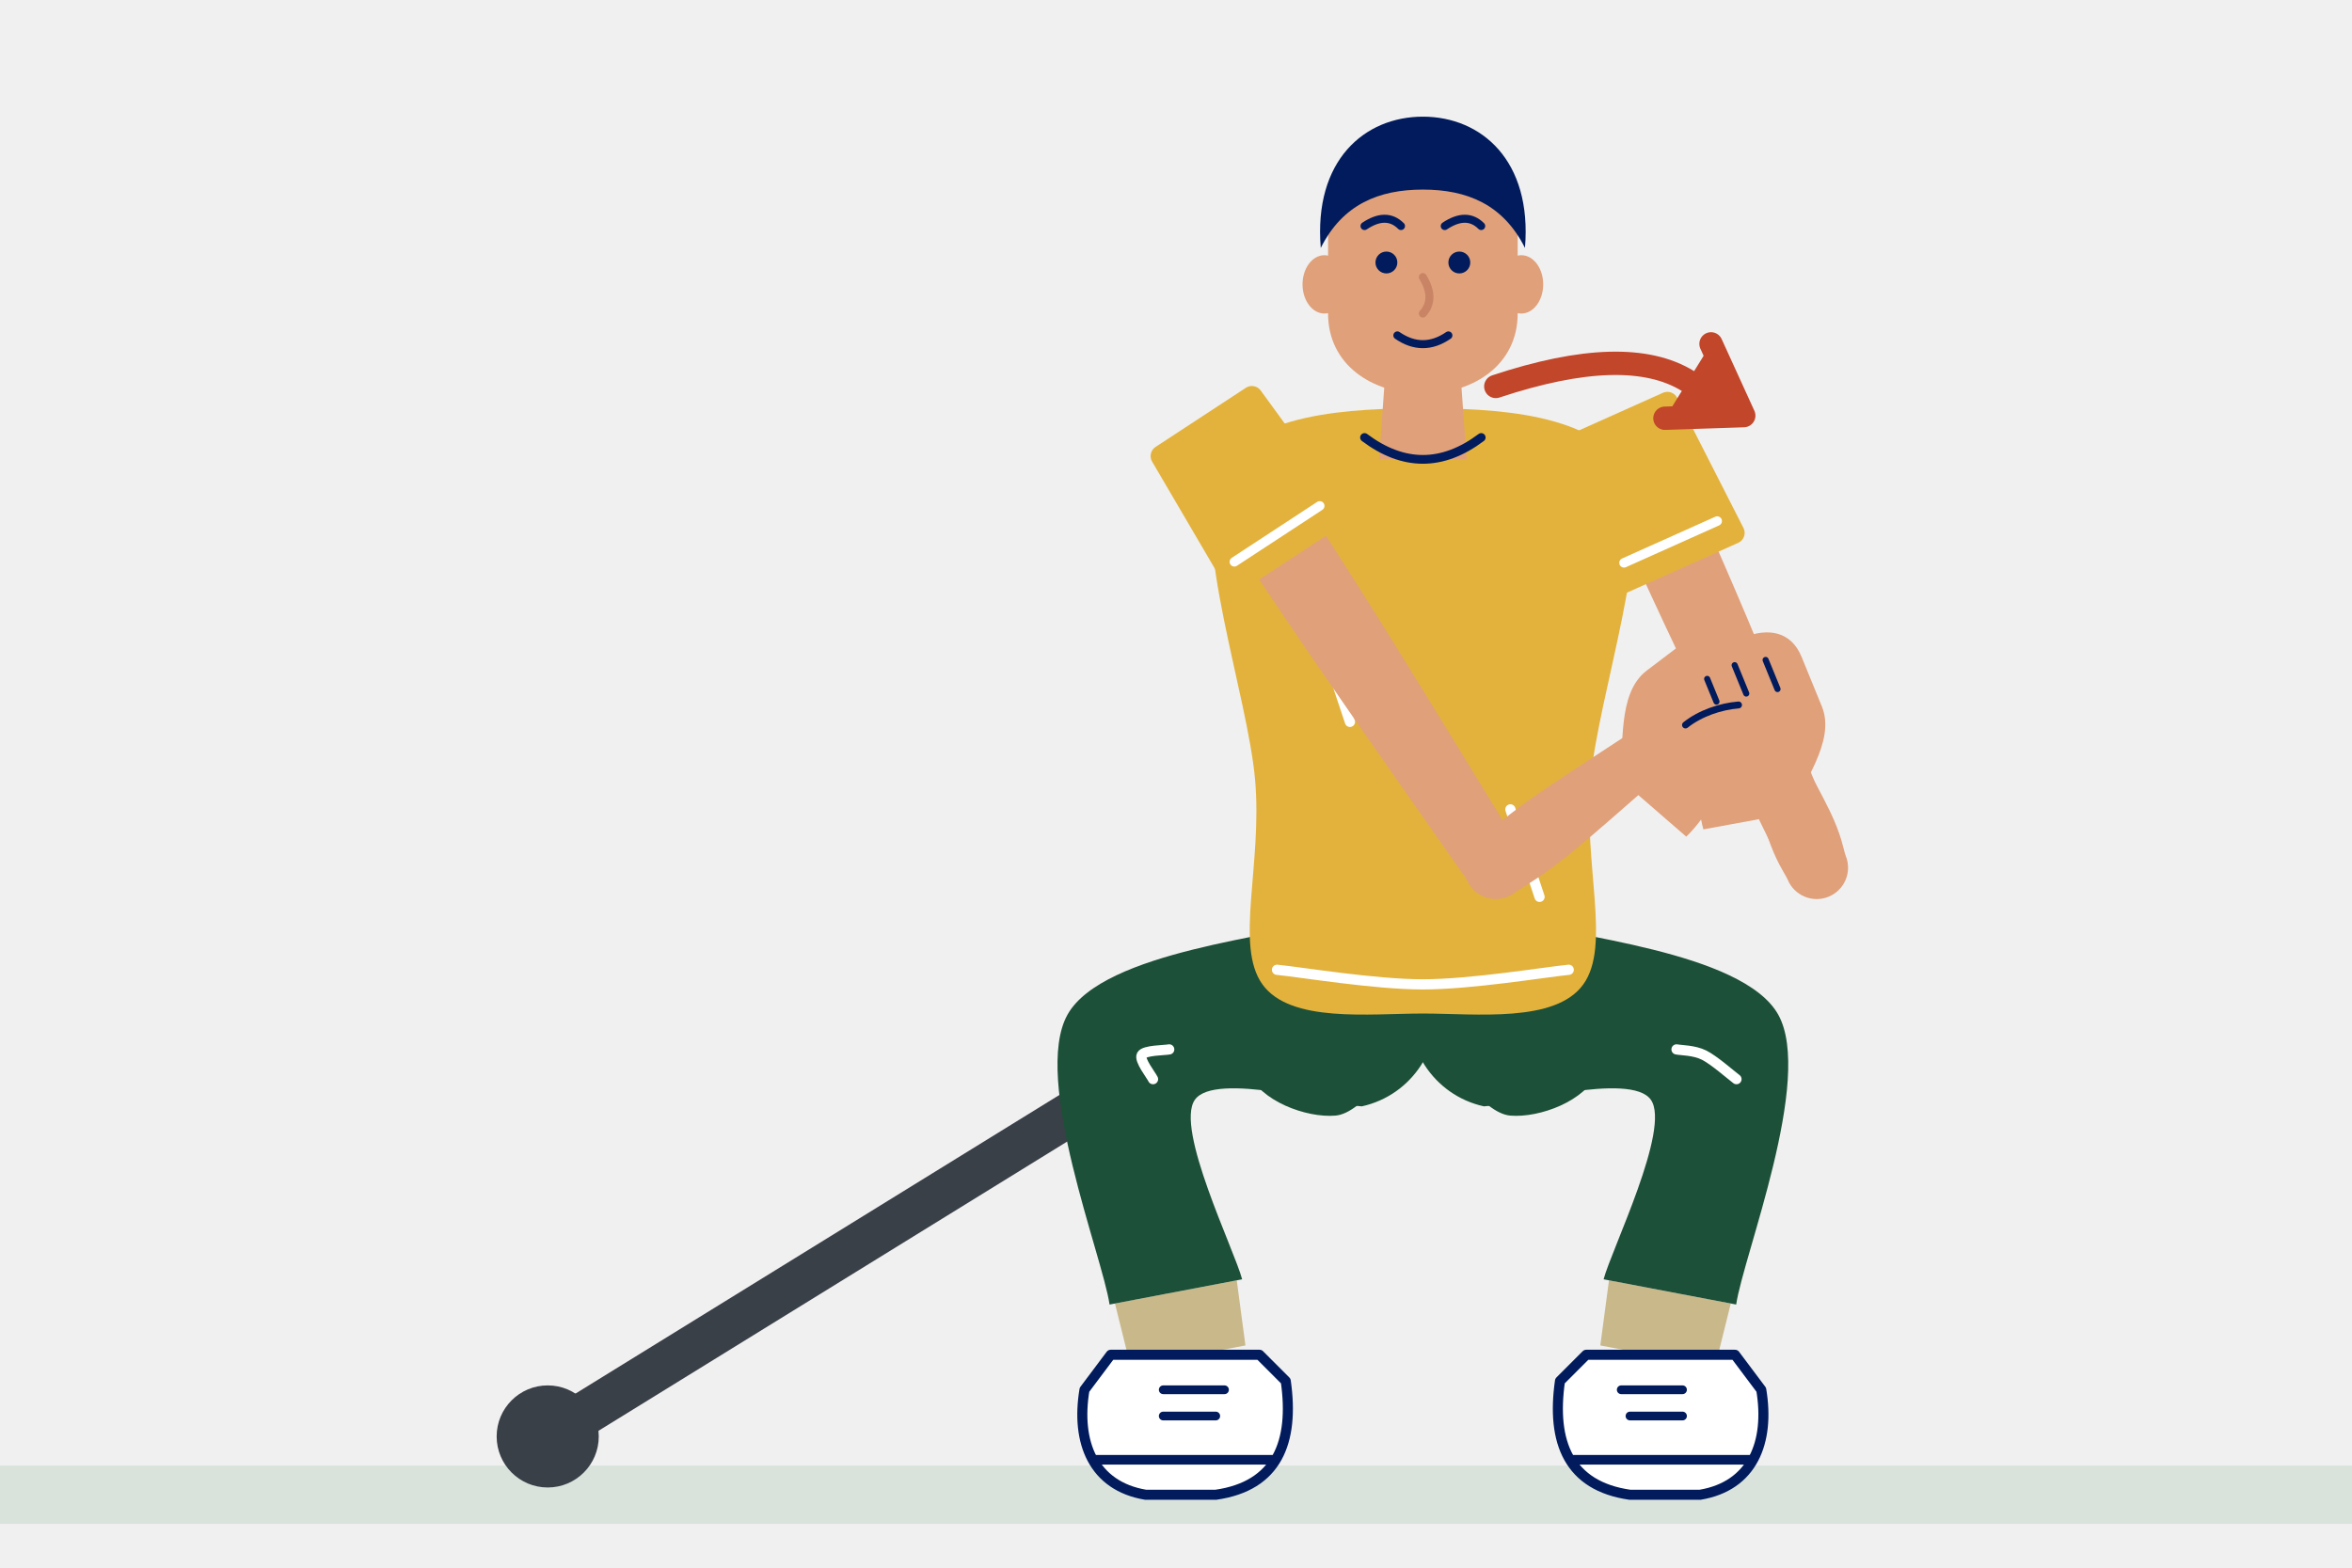
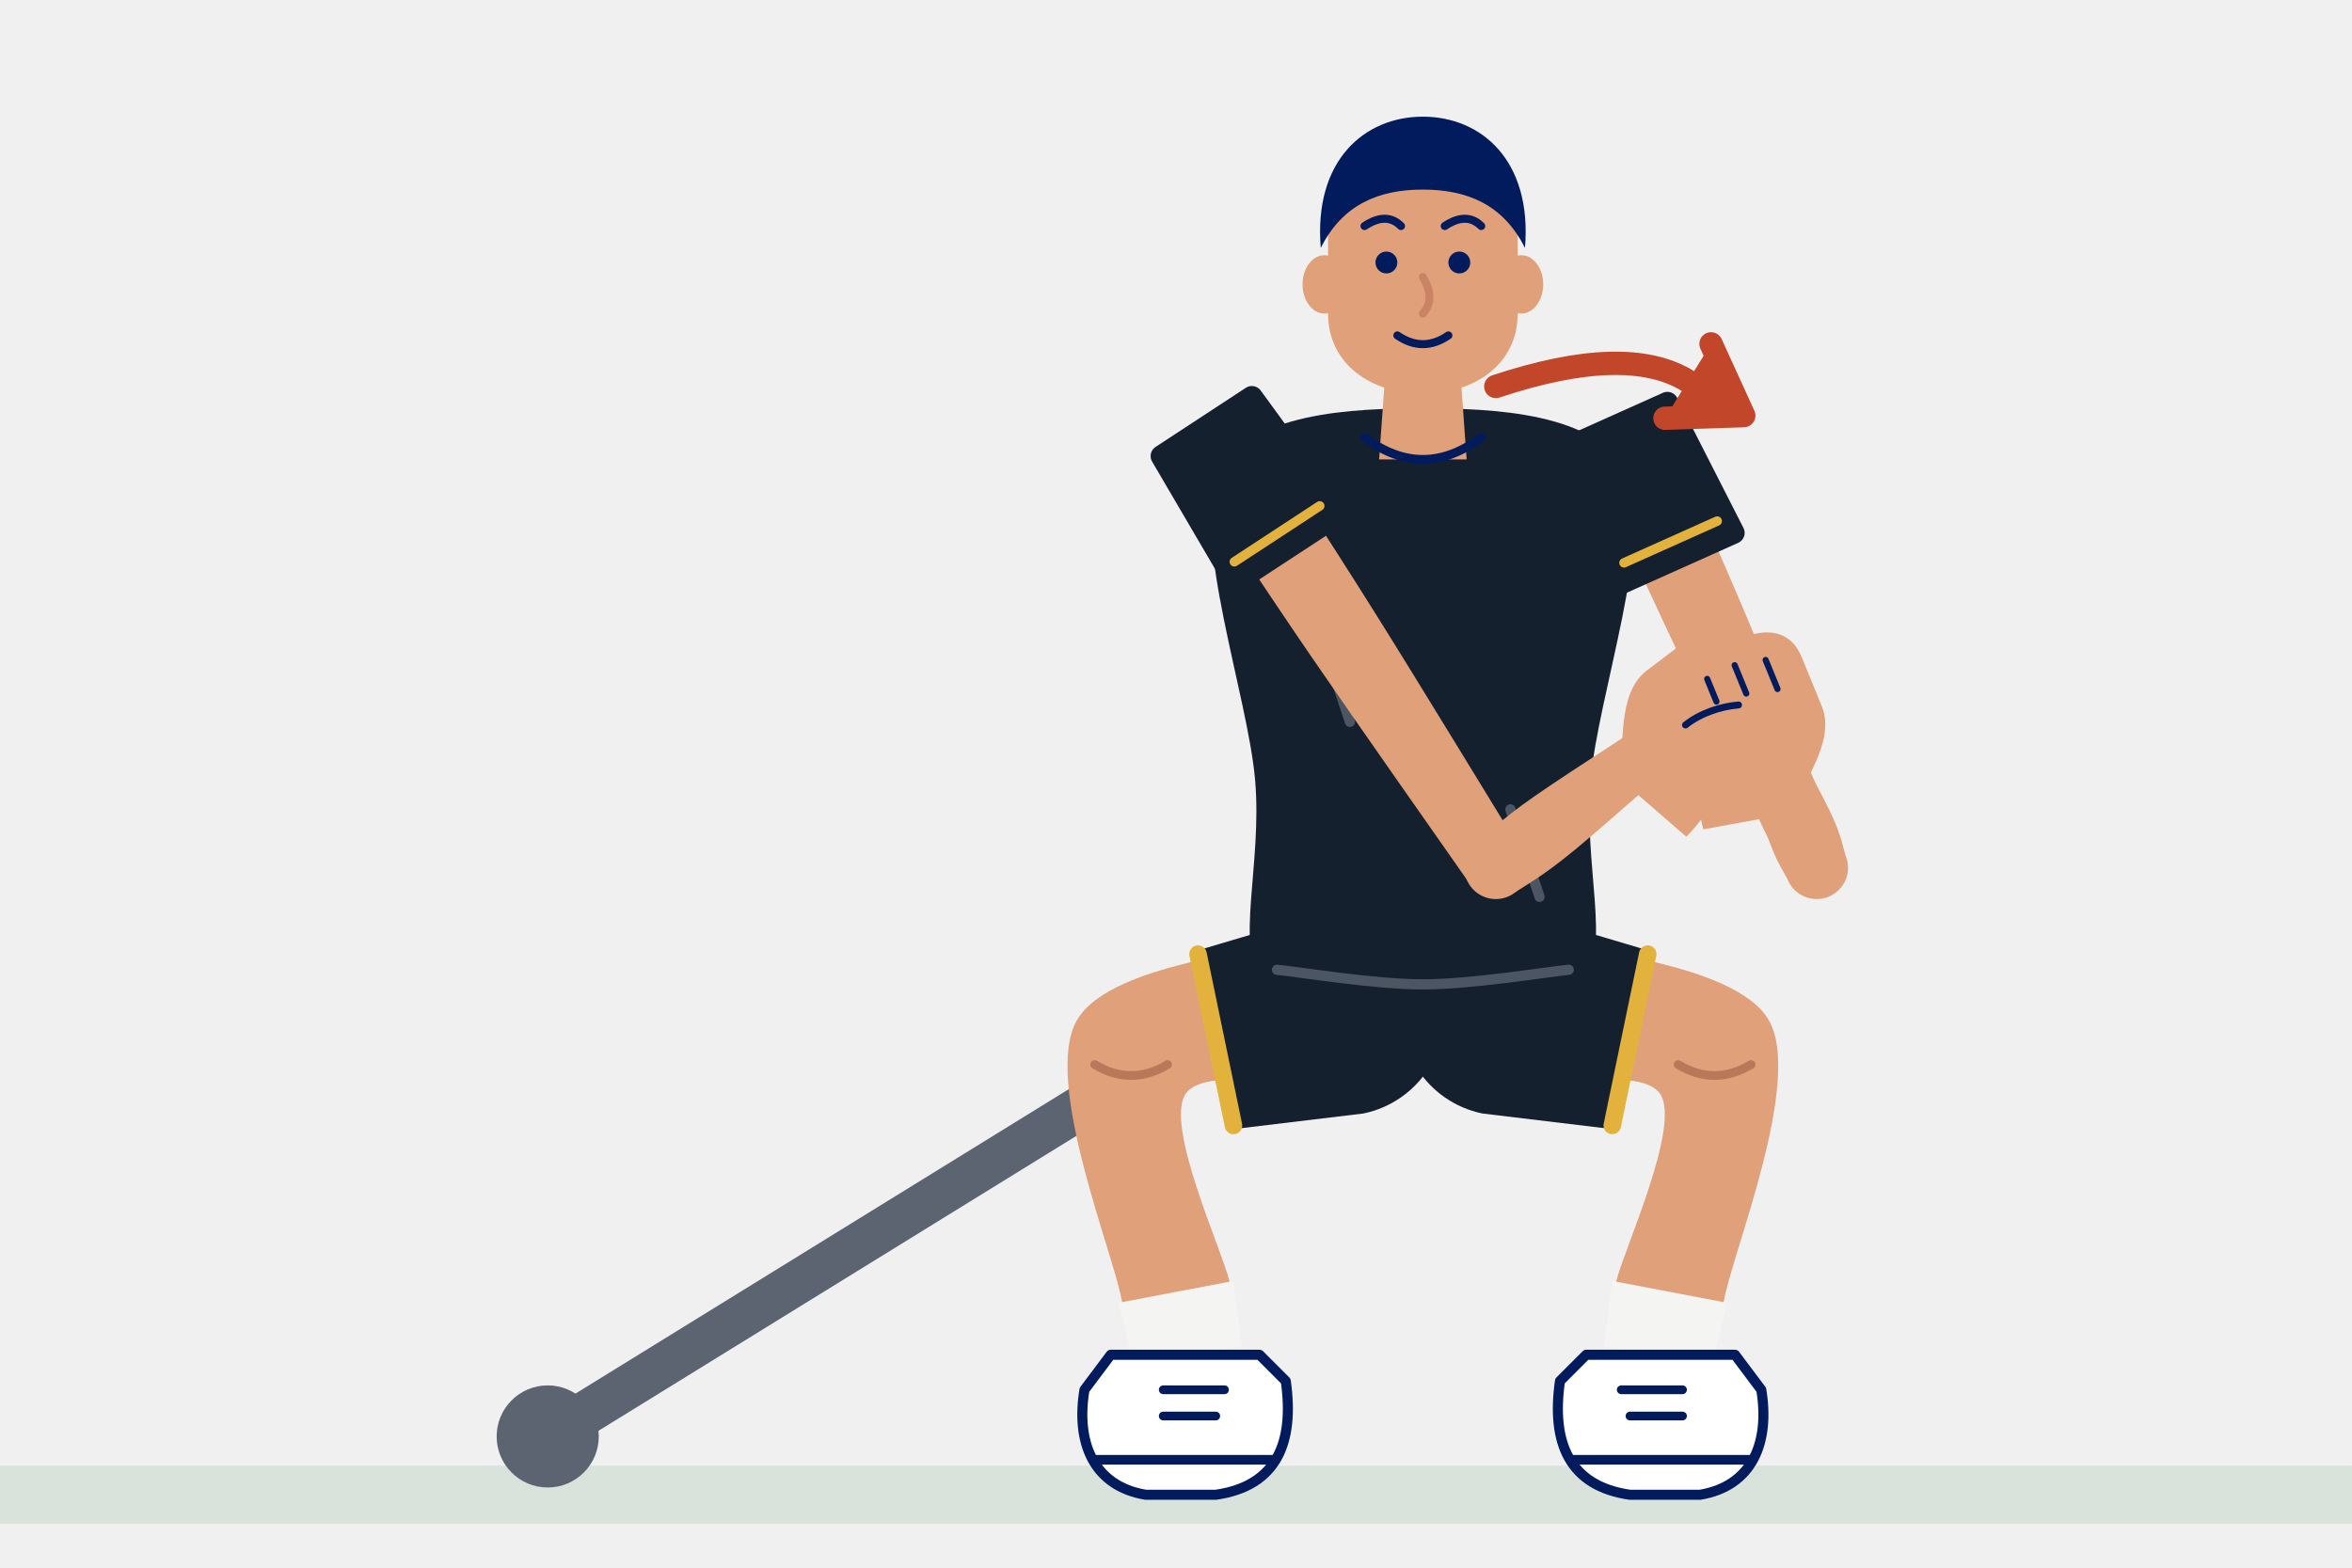
<svg xmlns="http://www.w3.org/2000/svg" viewBox="44.9 85.0 322.5 215.0" role="img" aria-label="Squat Hold Anti-Rotation, swing a short way, hips still">
  <rect x="40" y="286" width="400" height="8" rx="4" fill="#d9e3dc" />
-   <path d="M120 282 L288.81 177.8" stroke="#3a4048" stroke-width="6" stroke-linecap="round" />
-   <circle cx="120" cy="282" r="7" fill="#3a4048" />
+   <path d="M120 282 L288.81 177.8" stroke="#5b6470" stroke-width="6" stroke-linecap="round" />
+   <circle cx="120" cy="282" r="7" fill="#5b6470" />
  <g transform="translate(247.96 203.01) rotate(-31.69)">
-     <rect x="-6" y="-26" width="12" height="52" rx="4" fill="#22272e" />
+     <rect x="-6" y="-26" width="12" height="52" rx="4" fill="#3a414b" />
  </g>
-   <path d="M215.67 269.52 C215.47 268.03 214.68 262.08 214.48 260.59 L197.78 263.77 C198.14 265.22 199.59 271.06 199.95 272.51 Z" fill="#c9b88a" />
-   <path d="M226.37 211.27 C220.52 213.42 196.16 215.39 191.27 224.16 C186.38 232.94 196.08 257.28 197.04 263.91 L215.22 260.45 C214.13 256.34 205.99 239.79 208.73 235.84 C211.47 231.88 227.82 236.58 231.63 236.73 A13 13 0 0 0 226.37 211.27 Z" fill="#1d5038" />
-   <path d="M205.22 228.92 C204.59 229.05 201.82 229.02 201.45 229.7 C201.08 230.38 202.74 232.45 203 233" fill="none" stroke="#FFFFFF" stroke-width="1.4" stroke-linecap="round" stroke-linejoin="round" />
+   <path d="M215.18 269.61 C214.98 268.13 214.19 262.17 213.99 260.68 L198.27 263.67 C198.63 265.13 200.08 270.96 200.45 272.42 Z" fill="#f4f4f2" />
+   <path d="M226.77 213.23 C221.06 215.19 197.19 216.61 192.52 225 C187.85 233.39 197.72 257.15 198.76 263.58 L213.5 260.77 C212.49 256.48 204.53 239.34 207.48 235 C210.44 230.67 227.27 234.81 231.23 234.77 A11 11 0 0 0 226.77 213.23 Z" fill="#e0a07a" />
+   <path d="M195 231 q5 3 10 0" fill="none" stroke="#b9785a" stroke-width="1.2" stroke-linecap="round" stroke-linejoin="round" />
+   <path d="M226.16 210.29 C223.31 211.14 211.92 214.51 209.07 215.36 L214.13 239.84 C217.08 239.49 228.89 238.06 231.84 237.71 A14 14 0 0 0 226.16 210.29 Z" fill="#15202f" />
+   <path d="M209.17 215.85 L214.03 239.35" fill="none" stroke="#e3b23c" stroke-width="2.4" stroke-linecap="round" stroke-linejoin="round" />
  <g transform="translate(208 272) scale(-1.2 1.2)">
    <path d="M-11 2 C-12 9 -10 14 -3 15 L5 15 C11 14 13 9 12 3 L9 -1 L-8 -1 Z" fill="#FFFFFF" stroke="#011B5C" stroke-width="1.15" stroke-linejoin="round" />
    <path d="M-10 11 H11" fill="none" stroke="#011B5C" stroke-width="1.1" />
    <path d="M-4 3 h7 M-3 6 h6" stroke="#011B5C" stroke-width="1" stroke-linecap="round" />
  </g>
-   <path d="M280.05 272.51 C280.41 271.06 281.86 265.22 282.22 263.77 L265.52 260.59 C265.32 262.08 264.53 268.03 264.33 269.52 Z" fill="#c9b88a" />
-   <path d="M248.37 236.73 C252.18 236.58 268.53 231.88 271.27 235.84 C274.01 239.79 265.87 256.34 264.78 260.45 L282.96 263.91 C283.92 257.28 293.62 232.94 288.73 224.16 C283.84 215.39 259.48 213.42 253.63 211.27 A13 13 0 0 0 248.37 236.73 Z" fill="#1d5038" />
-   <path d="M274.78 228.92 C275.41 229.05 277.18 229.02 278.55 229.7 C279.92 230.38 282.26 232.45 283 233" fill="none" stroke="#FFFFFF" stroke-width="1.4" stroke-linecap="round" stroke-linejoin="round" />
+   <path d="M279.55 272.42 C279.92 270.96 281.37 265.13 281.73 263.67 L266.01 260.68 C265.81 262.17 265.02 268.13 264.82 269.61 Z" fill="#f4f4f2" />
+   <path d="M248.77 234.77 C252.73 234.81 269.56 230.67 272.52 235 C275.47 239.34 267.51 256.48 266.5 260.77 L281.24 263.58 C282.28 257.15 292.15 233.39 287.48 225 C282.81 216.61 258.94 215.19 253.23 213.23 A11 11 0 0 0 248.77 234.77 Z" fill="#e0a07a" />
+   <path d="M275 231 q5 3 10 0" fill="none" stroke="#b9785a" stroke-width="1.2" stroke-linecap="round" stroke-linejoin="round" />
+   <path d="M248.16 237.71 C251.11 238.06 262.92 239.49 265.87 239.84 L270.93 215.36 C268.08 214.51 256.69 211.14 253.84 210.29 A14 14 0 0 0 248.16 237.71 Z" fill="#15202f" />
+   <path d="M265.97 239.35 L270.83 215.85" fill="none" stroke="#e3b23c" stroke-width="2.4" stroke-linecap="round" stroke-linejoin="round" />
  <g transform="translate(272 272) scale(1.2 1.2)">
    <path d="M-11 2 C-12 9 -10 14 -3 15 L5 15 C11 14 13 9 12 3 L9 -1 L-8 -1 Z" fill="#FFFFFF" stroke="#011B5C" stroke-width="1.15" stroke-linejoin="round" />
    <path d="M-10 11 H11" fill="none" stroke="#011B5C" stroke-width="1.1" />
    <path d="M-4 3 h7 M-3 6 h6" stroke="#011B5C" stroke-width="1" stroke-linecap="round" />
  </g>
-   <path d="M218 214 C225.67 211 254.33 211 262 214 C269.67 217 265.67 228 264 232 C262.33 236 256 238.33 252 238 C248 237.67 244 230 240 230 C236 230 232 237.67 228 238 C224 238.33 217.67 236 216 232 C214.33 228 210.33 217 218 214 Z" fill="#1d5038" />
-   <path d="M218 220 C214.17 214.67 218 203.67 217 192 C216 180.33 208.17 158.5 212 150 C215.83 141.5 230.67 141 240 141 C249.33 141 264.17 141.5 268 150 C271.83 158.5 264 180.33 263 192 C262 203.67 265.83 214.67 262 220 C258.17 225.33 247.33 224 240 224 C232.67 224 221.83 225.33 218 220 Z" fill="#e3b23c" />
-   <path d="M220 218 C223.33 218.33 233.33 220 240 220 C246.67 220 256.67 218.33 260 218" fill="none" stroke="#FFFFFF" stroke-width="1.4" stroke-linecap="round" stroke-linejoin="round" />
-   <path d="M226 172 C226.67 174 229.33 182 230 184" fill="none" stroke="#FFFFFF" stroke-width="1.4" stroke-linecap="round" stroke-linejoin="round" />
-   <path d="M252 196 C252.67 198 255.33 206 256 208" fill="none" stroke="#FFFFFF" stroke-width="1.4" stroke-linecap="round" stroke-linejoin="round" />
+   <path d="M218 214 C225.67 211 254.33 211 262 214 C269.67 217 265.67 228 264 232 C262.33 236 256 238.33 252 238 C248 237.67 244 230 240 230 C236 230 232 237.67 228 238 C224 238.33 217.67 236 216 232 C214.33 228 210.33 217 218 214 Z" fill="#15202f" />
+   <path d="M218 220 C214.17 214.67 218 203.67 217 192 C216 180.33 208.17 158.5 212 150 C215.83 141.5 230.67 141 240 141 C249.33 141 264.17 141.5 268 150 C271.83 158.5 264 180.33 263 192 C262 203.67 265.83 214.67 262 220 C258.17 225.33 247.33 224 240 224 C232.67 224 221.83 225.33 218 220 Z" fill="#15202f" />
+   <path d="M220 218 C223.33 218.33 233.33 220 240 220 C246.67 220 256.67 218.33 260 218" fill="none" stroke="#4b5662" stroke-width="1.4" stroke-linecap="round" stroke-linejoin="round" />
+   <path d="M226 172 C226.67 174 229.33 182 230 184" fill="none" stroke="#4b5662" stroke-width="1.4" stroke-linecap="round" stroke-linejoin="round" />
+   <path d="M252 196 C252.67 198 255.33 206 256 208" fill="none" stroke="#4b5662" stroke-width="1.4" stroke-linecap="round" stroke-linejoin="round" />
  <path d="M234 148 L246 148 L245 134 L235 134 Z" fill="#e0a07a" />
  <path d="M232 145 q8 6 16 0" fill="none" stroke="#011B5C" stroke-width="1.2" stroke-linecap="round" stroke-linejoin="round" />
  <g transform="translate(240 122) rotate(0)">
    <ellipse cx="-13.5" cy="2" rx="3" ry="4" fill="#e0a07a" />
    <ellipse cx="13.5" cy="2" rx="3" ry="4" fill="#e0a07a" />
    <path d="M-13 -6 C-13 -16 -7 -19 0 -19 C7 -19 13 -16 13 -6 L13 6 C13 13 7 17 0 17 C-7 17 -13 13 -13 6 Z" fill="#e0a07a" />
    <path d="M-14 -3 C-15 -15 -8 -21 0 -21 C8 -21 15 -15 14 -3 C11 -9 6 -11 0 -11 C-6 -11 -11 -9 -14 -3 Z" fill="#011B5C" />
    <circle cx="-5" cy="-1" r="1.5" fill="#011B5C" />
    <circle cx="5" cy="-1" r="1.5" fill="#011B5C" />
    <path d="M-8 -6 q3 -2 5 0 M3 -6 q3 -2 5 0" fill="none" stroke="#011B5C" stroke-width="1.1" stroke-linecap="round" stroke-linejoin="round" />
    <path d="M0 1 q1.8 3 0 5" fill="none" stroke="#c98466" stroke-width="1.1" stroke-linecap="round" stroke-linejoin="round" />
    <path d="M-3.5 9 q3.5 2.4 7 0" fill="none" stroke="#011B5C" stroke-width="1.1" stroke-linecap="round" stroke-linejoin="round" />
  </g>
  <path d="M252.6 207.43 C253.98 206.44 256.22 205.37 260.9 201.5 C265.58 197.64 277.39 187.11 280.69 184.23 L277.31 179.77 C273.65 182.17 260.32 190.71 255.34 194.18 C250.36 197.64 248.72 199.51 247.4 200.57 A4.3 4.3 0 0 0 252.6 207.43 Z" fill="#e0a07a" />
  <path d="M207.32 149.07 C210.21 153.39 218.14 165.47 224.67 175 C231.2 184.54 242.85 201.09 246.49 206.3 A4.2 4.2 0 0 0 253.51 201.7 C250.18 196.28 239.67 178.99 233.53 169.2 C227.4 159.4 219.49 147.31 216.68 142.93 Z" fill="#e0a07a" />
-   <path d="M204.17 147.55 L214.29 164.82 L228.34 155.62 L216.55 139.44 Z" fill="#e3b23c" stroke="#e3b23c" stroke-width="3" stroke-linecap="round" stroke-linejoin="round" />
-   <path d="M214.15 162.05 C216.1 160.77 223.9 155.65 225.86 154.38" fill="none" stroke="#FFFFFF" stroke-width="1.3" stroke-linecap="round" stroke-linejoin="round" />
+   <path d="M204.17 147.55 L214.29 164.82 L228.34 155.62 L216.55 139.44 Z" fill="#15202f" stroke="#15202f" stroke-width="3" stroke-linecap="round" stroke-linejoin="round" />
+   <path d="M214.15 162.05 C216.1 160.77 223.9 155.65 225.86 154.38" fill="none" stroke="#e3b23c" stroke-width="1.3" stroke-linecap="round" stroke-linejoin="round" />
  <path transform="translate(279 182) rotate(52.82) scale(1.05 1.05)" d="M0.4 14.8 C-2.2 11.8 -8.6 8.4 -8.6 3.4 V-3.6 C-8.6 -7.2 -6 -8.8 -2.6 -8.8 H3 C6.4 -8.8 8.6 -7.2 8.6 -3.6 V2.4 C9.8 5.8 11.4 9 11.8 12.4 Z" fill="#e0a07a" />
  <g transform="translate(279 182) rotate(52.82) scale(1.05 1.05)">
    <path d="M4.4 -8.2 C1.6 -8.2 -1.4 -8 -4 -7.5 C-6.6 -7 -7.9 -5.8 -7.9 -3.4 V0.2 Q-7.9 2 -6 2 Q-4.2 2 -4.1 0.6 Q-4 2.8 -2.1 2.8 Q-0.2 2.8 -0.1 0.9 Q0 3.1 1.9 3.1 Q3.8 3.1 3.9 1 L4.4 -1 Z" fill="#e0a07a" />
    <path d="M3.9 -8.2 H4.6 C6.6 -8.2 7.9 -7 7.9 -4.6 V0.9 Q7.9 2.9 5.9 2.9 Q3.95 2.9 3.9 1 Z" fill="#e0a07a" />
    <path d="M4.4 8.4 C7.2 8 9.8 6 10.5 2.8 C10.9 0.8 10.2 -0.9 8.6 -1.3 C6.4 -1.8 3.6 -1.6 1.6 -1.1 C0.2 -0.7 -0.3 0.9 0.6 1.9 C1.4 2.8 3.4 3 5.4 3.1 C6.2 4.4 5.8 6.4 4.4 8.4 Z" fill="#e0a07a" />
    <path d="M1.4 -0.9 C3.6 -1.6 6.4 -1.8 8.8 -1.1" fill="none" stroke="#011B5C" stroke-width="0.9" stroke-linecap="round" />
    <path d="M3.9 -5.6 V-2.4 M-0.1 -5.9 V-1.9 M-4.1 -5 V-0.9" fill="none" stroke="#011B5C" stroke-width="0.8" stroke-linecap="round" />
  </g>
  <path d="M297.98 202.37 C297.61 201.33 297.47 199.67 295.74 196.1 C294.01 192.53 288.95 183.47 287.59 180.94 L282.41 183.06 C283.21 185.81 285.95 195.82 287.22 199.58 C288.49 203.34 289.55 204.62 290.02 205.63 A4.3 4.3 0 0 0 297.98 202.37 Z" fill="#e0a07a" />
  <path d="M262.89 148.29 C264.89 152.62 270.32 164.7 274.86 174.27 C279.41 183.84 287.62 200.48 290.17 205.72 A4.2 4.2 0 0 0 297.83 202.28 C295.62 196.89 288.66 179.69 284.54 169.93 C280.42 160.17 275.01 148.08 273.11 143.71 Z" fill="#e0a07a" />
-   <path d="M260.02 146.29 L267.29 164.95 L282.62 158.08 L273.53 140.24 Z" fill="#e3b23c" stroke="#e3b23c" stroke-width="3" stroke-linecap="round" stroke-linejoin="round" />
-   <path d="M267.58 162.19 C269.71 161.23 278.23 157.41 280.36 156.46" fill="none" stroke="#FFFFFF" stroke-width="1.3" stroke-linecap="round" stroke-linejoin="round" />
+   <path d="M260.02 146.29 L267.29 164.95 L282.62 158.08 L273.53 140.24 Z" fill="#15202f" stroke="#15202f" stroke-width="3" stroke-linecap="round" stroke-linejoin="round" />
+   <path d="M267.58 162.19 C269.71 161.23 278.23 157.41 280.36 156.46" fill="none" stroke="#e3b23c" stroke-width="1.3" stroke-linecap="round" stroke-linejoin="round" />
  <path transform="translate(285 182) rotate(-22.25) scale(-1.05 1.05)" d="M0.4 14.8 C-2.2 11.8 -8.6 8.4 -8.6 3.4 V-3.6 C-8.6 -7.2 -6 -8.8 -2.6 -8.8 H3 C6.4 -8.8 8.6 -7.2 8.6 -3.6 V2.4 C9.8 5.8 11.4 9 11.8 12.4 Z" fill="#e0a07a" />
  <g transform="translate(285 182) rotate(-22.25) scale(-1.05 1.05)">
    <path d="M4.4 -8.2 C1.6 -8.2 -1.4 -8 -4 -7.5 C-6.6 -7 -7.9 -5.8 -7.9 -3.4 V0.2 Q-7.9 2 -6 2 Q-4.2 2 -4.1 0.6 Q-4 2.8 -2.1 2.8 Q-0.2 2.8 -0.1 0.9 Q0 3.1 1.9 3.1 Q3.8 3.1 3.9 1 L4.4 -1 Z" fill="#e0a07a" />
    <path d="M3.9 -8.2 H4.6 C6.6 -8.2 7.9 -7 7.9 -4.6 V0.9 Q7.9 2.9 5.9 2.9 Q3.95 2.9 3.9 1 Z" fill="#e0a07a" />
    <path d="M4.4 8.4 C7.2 8 9.8 6 10.5 2.8 C10.9 0.8 10.2 -0.9 8.6 -1.3 C6.4 -1.8 3.6 -1.6 1.6 -1.1 C0.2 -0.7 -0.3 0.9 0.6 1.9 C1.4 2.8 3.4 3 5.4 3.1 C6.2 4.4 5.8 6.4 4.4 8.4 Z" fill="#e0a07a" />
    <path d="M1.4 -0.9 C3.6 -1.6 6.4 -1.8 8.8 -1.1" fill="none" stroke="#011B5C" stroke-width="0.9" stroke-linecap="round" />
    <path d="M3.9 -5.6 V-2.4 M-0.1 -5.9 V-1.9 M-4.1 -5 V-0.9" fill="none" stroke="#011B5C" stroke-width="0.8" stroke-linecap="round" />
  </g>
  <g fill="none" stroke="#c2462a" stroke-width="3.2" stroke-linecap="round" stroke-linejoin="round">
    <path d="M250 138 Q267.93 132.05 276.35 137.26" />
    <path d="M273.19 142.36 L284 142 L279.51 132.16" fill="#c2462a" />
  </g>
</svg>
